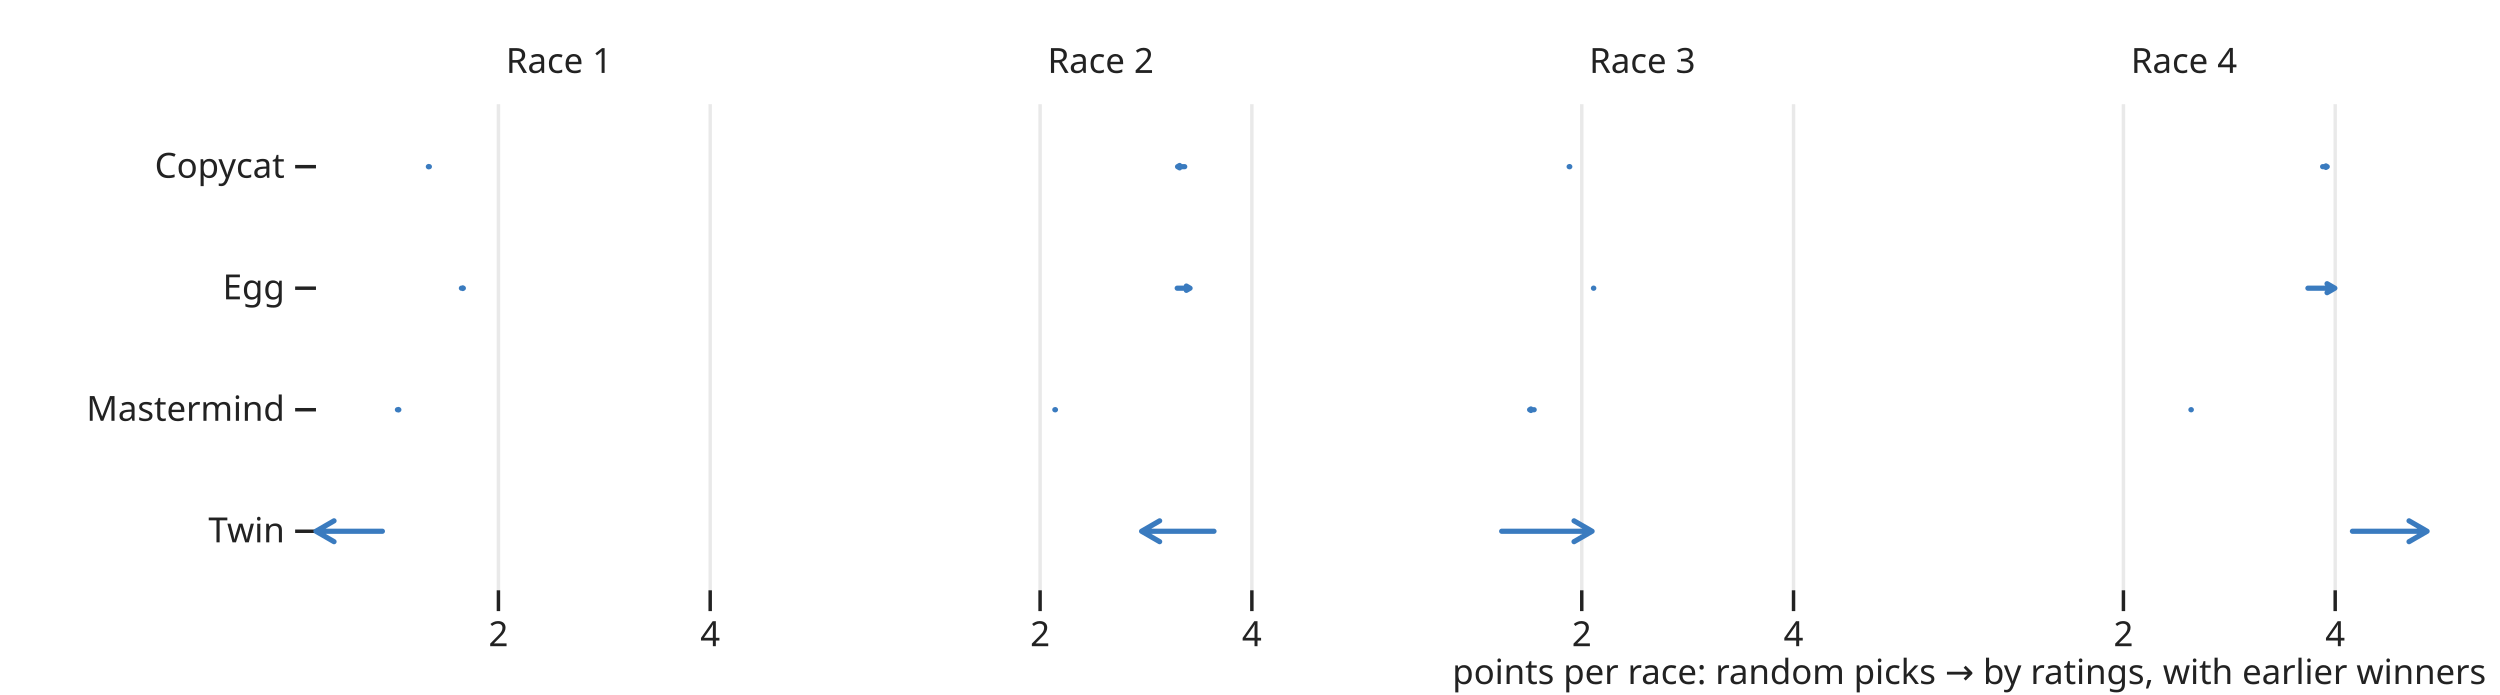
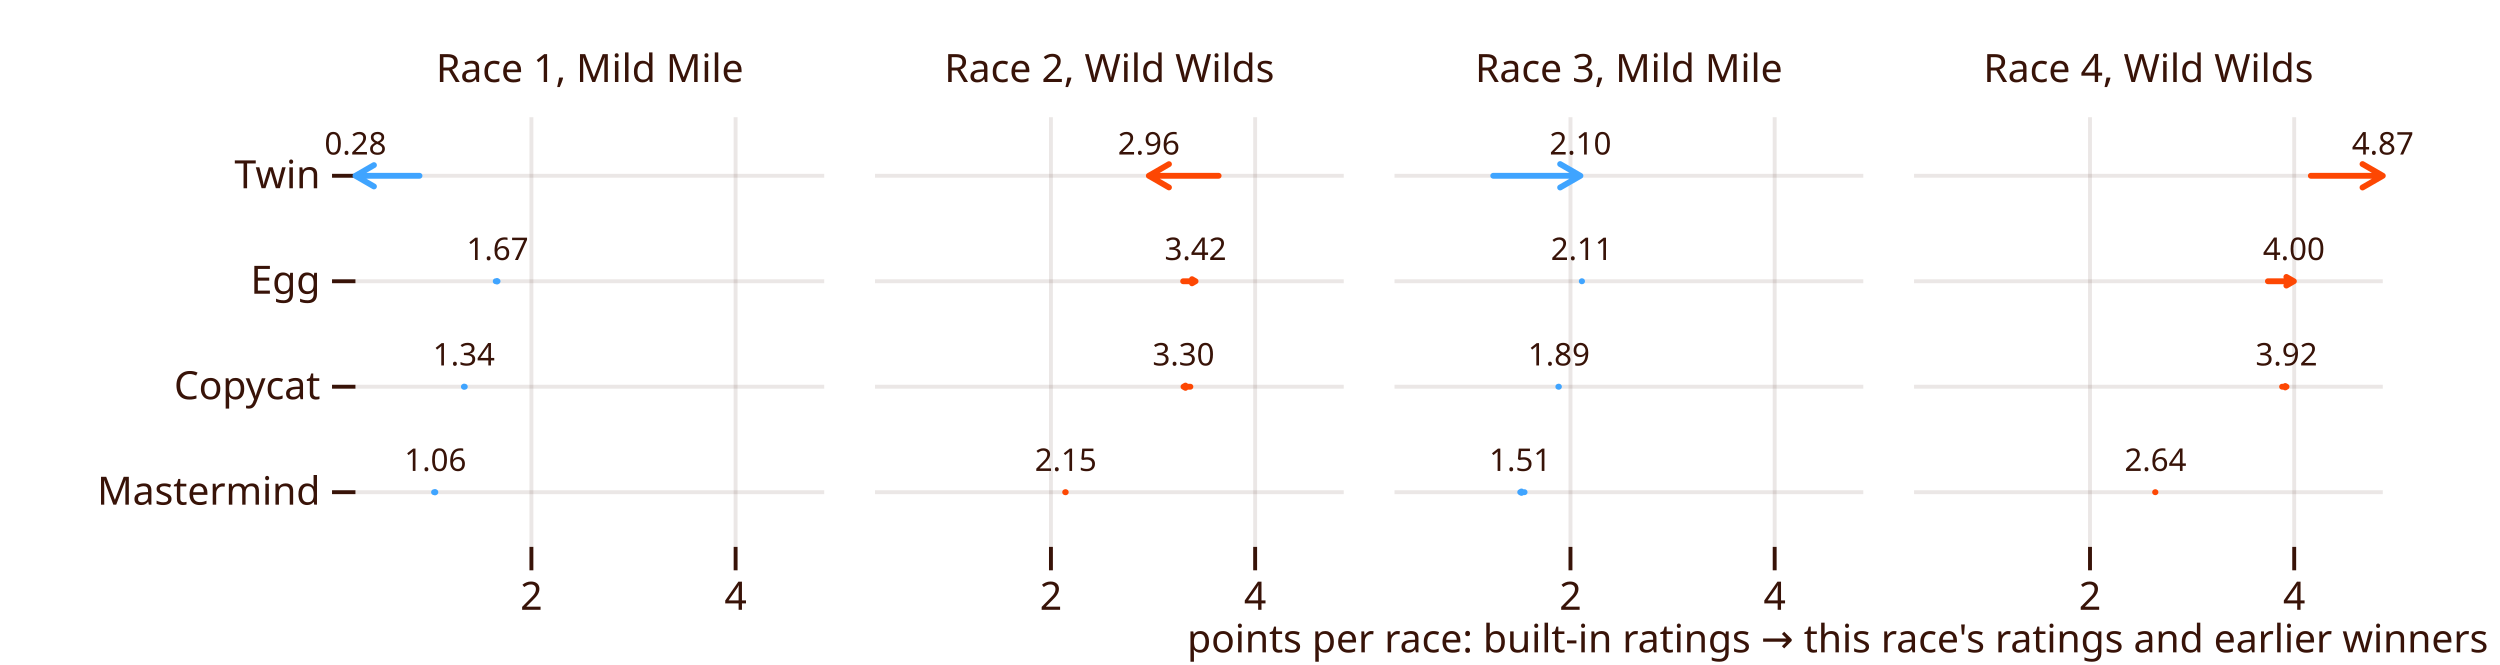
- <svg xmlns="http://www.w3.org/2000/svg" class="plot-d6a7b5" fill="currentColor" font-family="system-ui, sans-serif" font-size="10" text-anchor="middle" width="720" height="200" viewBox="0 0 720 200" style="background: white; color: rgb(34, 34, 34);">
+ <svg xmlns="http://www.w3.org/2000/svg" class="plot-d6a7b5" fill="currentColor" font-family="system-ui, sans-serif" font-size="10" text-anchor="middle" width="640" height="170" viewBox="0 0 640 170" style="background: rgb(255, 255, 255); color: rgb(56, 19, 8);">
  <style>:where(.plot-d6a7b5) {
  --plot-background: white;
  display: block;
  height: auto;
  height: intrinsic;
  max-width: 100%;
}
:where(.plot-d6a7b5 text),
:where(.plot-d6a7b5 tspan) {
  white-space: pre;
}</style>
  <g aria-label="fx-axis tick label" transform="translate(0,-9)">
    <g transform="translate(1,0)">
-       <text transform="translate(160,30)">Race 1</text>
+       <text transform="translate(150,30)">Race 1, Mild Mile</text>
    </g>
-     <g transform="translate(157,0)">
-       <text transform="translate(160,30)">Race 2</text>
+     <g transform="translate(134,0)">
+       <text transform="translate(150,30)">Race 2, Wild Wilds</text>
    </g>
-     <g transform="translate(313,0)">
-       <text transform="translate(160,30)">Race 3</text>
+     <g transform="translate(267,0)">
+       <text transform="translate(150,30)">Race 3, Mild Mile</text>
    </g>
-     <g transform="translate(469,0)">
-       <text transform="translate(160,30)">Race 4</text>
+     <g transform="translate(400,0)">
+       <text transform="translate(150,30)">Race 4, Wild Wilds</text>
+     </g>
+   </g>
+   <g aria-label="y-grid" aria-hidden="true">
+     <g stroke="currentColor" stroke-opacity="0.1" transform="translate(1,0)">
+       <line x1="90" x2="210" y1="45" y2="45" />
+       <line x1="90" x2="210" y1="72" y2="72" />
+       <line x1="90" x2="210" y1="99" y2="99" />
+       <line x1="90" x2="210" y1="126" y2="126" />
+     </g>
+     <g stroke="currentColor" stroke-opacity="0.1" transform="translate(134,0)">
+       <line x1="90" x2="210" y1="45" y2="45" />
+       <line x1="90" x2="210" y1="72" y2="72" />
+       <line x1="90" x2="210" y1="99" y2="99" />
+       <line x1="90" x2="210" y1="126" y2="126" />
+     </g>
+     <g stroke="currentColor" stroke-opacity="0.1" transform="translate(267,0)">
+       <line x1="90" x2="210" y1="45" y2="45" />
+       <line x1="90" x2="210" y1="72" y2="72" />
+       <line x1="90" x2="210" y1="99" y2="99" />
+       <line x1="90" x2="210" y1="126" y2="126" />
+     </g>
+     <g stroke="currentColor" stroke-opacity="0.1" transform="translate(400,0)">
+       <line x1="90" x2="210" y1="45" y2="45" />
+       <line x1="90" x2="210" y1="72" y2="72" />
+       <line x1="90" x2="210" y1="99" y2="99" />
+       <line x1="90" x2="210" y1="126" y2="126" />
    </g>
  </g>
  <g aria-label="y-axis tick" aria-hidden="true">
    <g fill="none" stroke="currentColor" transform="translate(1,0)">
-       <path transform="translate(90,48)" d="M0,0L-6,0" />
-       <path transform="translate(90,83)" d="M0,0L-6,0" />
-       <path transform="translate(90,118)" d="M0,0L-6,0" />
-       <path transform="translate(90,153)" d="M0,0L-6,0" />
+       <path transform="translate(90,45)" d="M0,0L-6,0" />
+       <path transform="translate(90,72)" d="M0,0L-6,0" />
+       <path transform="translate(90,99)" d="M0,0L-6,0" />
+       <path transform="translate(90,126)" d="M0,0L-6,0" />
    </g>
  </g>
  <g aria-label="y-axis tick label" transform="translate(-9,0)">
    <g text-anchor="end" transform="translate(1,0)">
-       <text y="0.32em" transform="translate(90,48)">Copycat</text>
-       <text y="0.32em" transform="translate(90,83)">Egg</text>
-       <text y="0.32em" transform="translate(90,118)">Mastermind</text>
-       <text y="0.32em" transform="translate(90,153)">Twin</text>
+       <text y="0.32em" transform="translate(90,45)">Twin</text>
+       <text y="0.32em" transform="translate(90,72)">Egg</text>
+       <text y="0.32em" transform="translate(90,99)">Copycat</text>
+       <text y="0.32em" transform="translate(90,126)">Mastermind</text>
    </g>
  </g>
  <g aria-label="x-grid" aria-hidden="true">
    <g stroke="currentColor" stroke-opacity="0.1" transform="translate(1,0)">
-       <line x1="142.547" x2="142.547" y1="30" y2="170" />
-       <line x1="203.537" x2="203.537" y1="30" y2="170" />
+       <line x1="135.04" x2="135.04" y1="30" y2="140" />
+       <line x1="187.317" x2="187.317" y1="30" y2="140" />
    </g>
-     <g stroke="currentColor" stroke-opacity="0.1" transform="translate(157,0)">
-       <line x1="142.547" x2="142.547" y1="30" y2="170" />
-       <line x1="203.537" x2="203.537" y1="30" y2="170" />
+     <g stroke="currentColor" stroke-opacity="0.1" transform="translate(134,0)">
+       <line x1="135.04" x2="135.04" y1="30" y2="140" />
+       <line x1="187.317" x2="187.317" y1="30" y2="140" />
    </g>
-     <g stroke="currentColor" stroke-opacity="0.1" transform="translate(313,0)">
-       <line x1="142.547" x2="142.547" y1="30" y2="170" />
-       <line x1="203.537" x2="203.537" y1="30" y2="170" />
+     <g stroke="currentColor" stroke-opacity="0.1" transform="translate(267,0)">
+       <line x1="135.04" x2="135.04" y1="30" y2="140" />
+       <line x1="187.317" x2="187.317" y1="30" y2="140" />
    </g>
-     <g stroke="currentColor" stroke-opacity="0.1" transform="translate(469,0)">
-       <line x1="142.547" x2="142.547" y1="30" y2="170" />
-       <line x1="203.537" x2="203.537" y1="30" y2="170" />
+     <g stroke="currentColor" stroke-opacity="0.1" transform="translate(400,0)">
+       <line x1="135.04" x2="135.04" y1="30" y2="140" />
+       <line x1="187.317" x2="187.317" y1="30" y2="140" />
    </g>
  </g>
  <g aria-label="x-axis tick" aria-hidden="true">
    <g fill="none" stroke="currentColor" transform="translate(1,0)">
-       <path transform="translate(142.5466,170)" d="M0,0L0,6" />
-       <path transform="translate(203.5367,170)" d="M0,0L0,6" />
+       <path transform="translate(135.04,140)" d="M0,0L0,6" />
+       <path transform="translate(187.3172,140)" d="M0,0L0,6" />
    </g>
-     <g fill="none" stroke="currentColor" transform="translate(157,0)">
-       <path transform="translate(142.5466,170)" d="M0,0L0,6" />
-       <path transform="translate(203.5367,170)" d="M0,0L0,6" />
+     <g fill="none" stroke="currentColor" transform="translate(134,0)">
+       <path transform="translate(135.04,140)" d="M0,0L0,6" />
+       <path transform="translate(187.3172,140)" d="M0,0L0,6" />
    </g>
-     <g fill="none" stroke="currentColor" transform="translate(313,0)">
-       <path transform="translate(142.5466,170)" d="M0,0L0,6" />
-       <path transform="translate(203.5367,170)" d="M0,0L0,6" />
+     <g fill="none" stroke="currentColor" transform="translate(267,0)">
+       <path transform="translate(135.04,140)" d="M0,0L0,6" />
+       <path transform="translate(187.3172,140)" d="M0,0L0,6" />
    </g>
-     <g fill="none" stroke="currentColor" transform="translate(469,0)">
-       <path transform="translate(142.5466,170)" d="M0,0L0,6" />
-       <path transform="translate(203.5367,170)" d="M0,0L0,6" />
+     <g fill="none" stroke="currentColor" transform="translate(400,0)">
+       <path transform="translate(135.04,140)" d="M0,0L0,6" />
+       <path transform="translate(187.3172,140)" d="M0,0L0,6" />
    </g>
  </g>
  <g aria-label="x-axis tick label" transform="translate(0,9)">
    <g font-variant="tabular-nums" transform="translate(1,0)">
-       <text y="0.71em" transform="translate(142.5466,170)">2</text>
-       <text y="0.71em" transform="translate(203.5367,170)">4</text>
+       <text y="0.71em" transform="translate(135.04,140)">2</text>
+       <text y="0.71em" transform="translate(187.3172,140)">4</text>
    </g>
-     <g font-variant="tabular-nums" transform="translate(157,0)">
-       <text y="0.71em" transform="translate(142.5466,170)">2</text>
-       <text y="0.71em" transform="translate(203.5367,170)">4</text>
+     <g font-variant="tabular-nums" transform="translate(134,0)">
+       <text y="0.71em" transform="translate(135.04,140)">2</text>
+       <text y="0.71em" transform="translate(187.3172,140)">4</text>
    </g>
-     <g font-variant="tabular-nums" transform="translate(313,0)">
-       <text y="0.71em" transform="translate(142.5466,170)">2</text>
-       <text y="0.71em" transform="translate(203.5367,170)">4</text>
+     <g font-variant="tabular-nums" transform="translate(267,0)">
+       <text y="0.71em" transform="translate(135.04,140)">2</text>
+       <text y="0.71em" transform="translate(187.3172,140)">4</text>
    </g>
-     <g font-variant="tabular-nums" transform="translate(469,0)">
-       <text y="0.71em" transform="translate(142.5466,170)">2</text>
-       <text y="0.71em" transform="translate(203.5367,170)">4</text>
+     <g font-variant="tabular-nums" transform="translate(400,0)">
+       <text y="0.71em" transform="translate(135.04,140)">2</text>
+       <text y="0.71em" transform="translate(187.3172,140)">4</text>
    </g>
  </g>
-   <g aria-label="x-axis label" text-anchor="end" transform="translate(17,27)">
-     <text transform="translate(699,170)">points per race: random picks → by ratings, with earlier winners</text>
+   <g aria-label="x-axis label" text-anchor="end" transform="translate(27,27)">
+     <text transform="translate(610,140)">points per race: built-in ratings → this race's ratings and earlier winners</text>
  </g>
  <g aria-label="arrow">
-     <g fill="none" stroke="#3a7bbf" stroke-width="1.5" stroke-linecap="round" stroke-miterlimit="1" transform="translate(1,0)">
-       <path d="M122.655,48L122.371,48M122.453,48.047L122.371,48L122.453,47.953" />
-       <path d="M113.463,118L113.864,118M113.748,117.933L113.864,118L113.748,118.067" />
-       <path d="M109.124,153L90,153M95.196,156L90,153L95.196,150" />
-       <path d="M131.884,83L132.438,83M132.278,82.908L132.438,83L132.278,83.092" />
+     <g fill="none" stroke-width="1.5" stroke-linecap="round" stroke-miterlimit="1" transform="translate(1,0)">
+       <path d="M117.99,99L117.747,99M117.817,99.04L117.747,99L117.817,98.96" stroke="#3fa4ff" />
+       <path d="M110.111,126L110.455,126M110.355,125.943L110.455,126L110.355,126.057" stroke="#3fa4ff" />
+       <path d="M106.392,45L90,45M94.732,47.732L90,45L94.732,42.268" stroke="#3fa4ff" />
+       <path d="M125.901,72L126.376,72M126.239,71.921L126.376,72L126.239,72.079" stroke="#3fa4ff" />
    </g>
-     <g fill="none" stroke="#3a7bbf" stroke-width="1.5" stroke-linecap="round" stroke-miterlimit="1" transform="translate(157,0)">
-       <path d="M192.626,153L171.781,153M176.977,156L171.781,153L176.977,150" />
-       <path d="M184.197,48L182.138,48M182.732,48.343L182.138,48L182.732,47.657" />
-       <path d="M146.794,118L146.97,118M146.919,117.971L146.97,118L146.919,118.029" />
-       <path d="M182.033,83L185.738,83M184.668,82.382L185.738,83L184.668,83.618" />
+     <g fill="none" stroke-width="1.5" stroke-linecap="round" stroke-miterlimit="1" transform="translate(134,0)">
+       <path d="M177.965,45L160.098,45M165.256,47.978L160.098,45L165.256,42.022" stroke="#fd4703" />
+       <path d="M170.74,99L168.975,99M169.485,99.294L168.975,99L169.485,98.706" stroke="#fd4703" />
+       <path d="M168.885,72L172.061,72M171.144,71.471L172.061,72L171.144,72.529" stroke="#fd4703" />
+       <path d="M138.68,126L138.831,126M138.788,125.975L138.831,126L138.788,126.025" stroke="#fd4703" />
    </g>
-     <g fill="none" stroke="#3a7bbf" stroke-width="1.5" stroke-linecap="round" stroke-miterlimit="1" transform="translate(313,0)">
-       <path d="M119.483,153L145.521,153M140.325,150L145.521,153L140.325,156" />
-       <path d="M146.005,83L145.917,83M145.943,83.015L145.917,83L145.943,82.985" />
-       <path d="M138.916,48L139.098,48M139.045,47.97L139.098,48L139.045,48.03" />
-       <path d="M128.842,118L127.531,118M127.909,118.219L127.531,118L127.909,117.781" />
+     <g fill="none" stroke-width="1.5" stroke-linecap="round" stroke-miterlimit="1" transform="translate(267,0)">
+       <path d="M123.293,126L122.169,126M122.493,126.187L122.169,126L122.493,125.813" stroke="#3fa4ff" />
+       <path d="M138.005,72L137.929,72M137.951,72.013L137.929,72L137.951,71.987" stroke="#3fa4ff" />
+       <path d="M115.271,45L137.59,45M132.393,42L137.59,45L132.393,48" stroke="#3fa4ff" />
+       <path d="M131.928,99L132.084,99M132.039,98.974L132.084,99L132.039,99.026" stroke="#3fa4ff" />
    </g>
-     <g fill="none" stroke="#3a7bbf" stroke-width="1.5" stroke-linecap="round" stroke-miterlimit="1" transform="translate(469,0)">
-       <path d="M208.501,153L230,153M224.804,150L230,153L224.804,156" />
-       <path d="M195.68,83L203.431,83M201.194,81.708L203.431,83L201.194,84.292" />
-       <path d="M199.916,48L201.239,48M200.857,47.78L201.239,48L200.857,48.22" />
-       <path d="M161.989,118L162.095,118M162.064,117.982L162.095,118L162.064,118.018" />
+     <g fill="none" stroke-width="1.5" stroke-linecap="round" stroke-miterlimit="1" transform="translate(400,0)">
+       <path d="M180.583,72L187.227,72M185.309,70.893L187.227,72L185.309,73.107" stroke="#fd4703" />
+       <path d="M184.214,99L185.347,99M185.02,98.811L185.347,99L185.02,99.189" stroke="#fd4703" />
+       <path d="M151.705,126L151.796,126M151.769,125.985L151.796,126L151.769,126.015" stroke="#fd4703" />
+       <path d="M191.573,45L210,45M204.804,42L210,45L204.804,48" stroke="#fd4703" />
+     </g>
+   </g>
+   <g aria-label="text" transform="translate(0,-8)">
+     <g font-size="8" transform="translate(1,0)">
+       <text y="0.32em" transform="translate(117.7469,99)">1.34</text>
+       <text y="0.32em" transform="translate(110.4545,126)">1.06</text>
+       <text y="0.32em" transform="translate(90,45)">0.28</text>
+       <text y="0.32em" transform="translate(126.3758,72)">1.67</text>
+     </g>
+     <g font-size="8" transform="translate(134,0)">
+       <text y="0.32em" transform="translate(160.0983,45)">2.96</text>
+       <text y="0.32em" transform="translate(168.9755,99)">3.30</text>
+       <text y="0.32em" transform="translate(172.0611,72)">3.42</text>
+       <text y="0.32em" transform="translate(138.8314,126)">2.15</text>
+     </g>
+     <g font-size="8" transform="translate(267,0)">
+       <text y="0.32em" transform="translate(122.169,126)">1.51</text>
+       <text y="0.32em" transform="translate(137.9291,72)">2.11</text>
+       <text y="0.32em" transform="translate(137.5895,45)">2.10</text>
+       <text y="0.32em" transform="translate(132.0839,99)">1.89</text>
+     </g>
+     <g font-size="8" transform="translate(400,0)">
+       <text y="0.32em" transform="translate(187.2267,72)">4.00</text>
+       <text y="0.32em" transform="translate(185.3474,99)">3.92</text>
+       <text y="0.32em" transform="translate(151.7956,126)">2.64</text>
+       <text y="0.32em" transform="translate(210,45)">4.87</text>
    </g>
  </g>
</svg>
